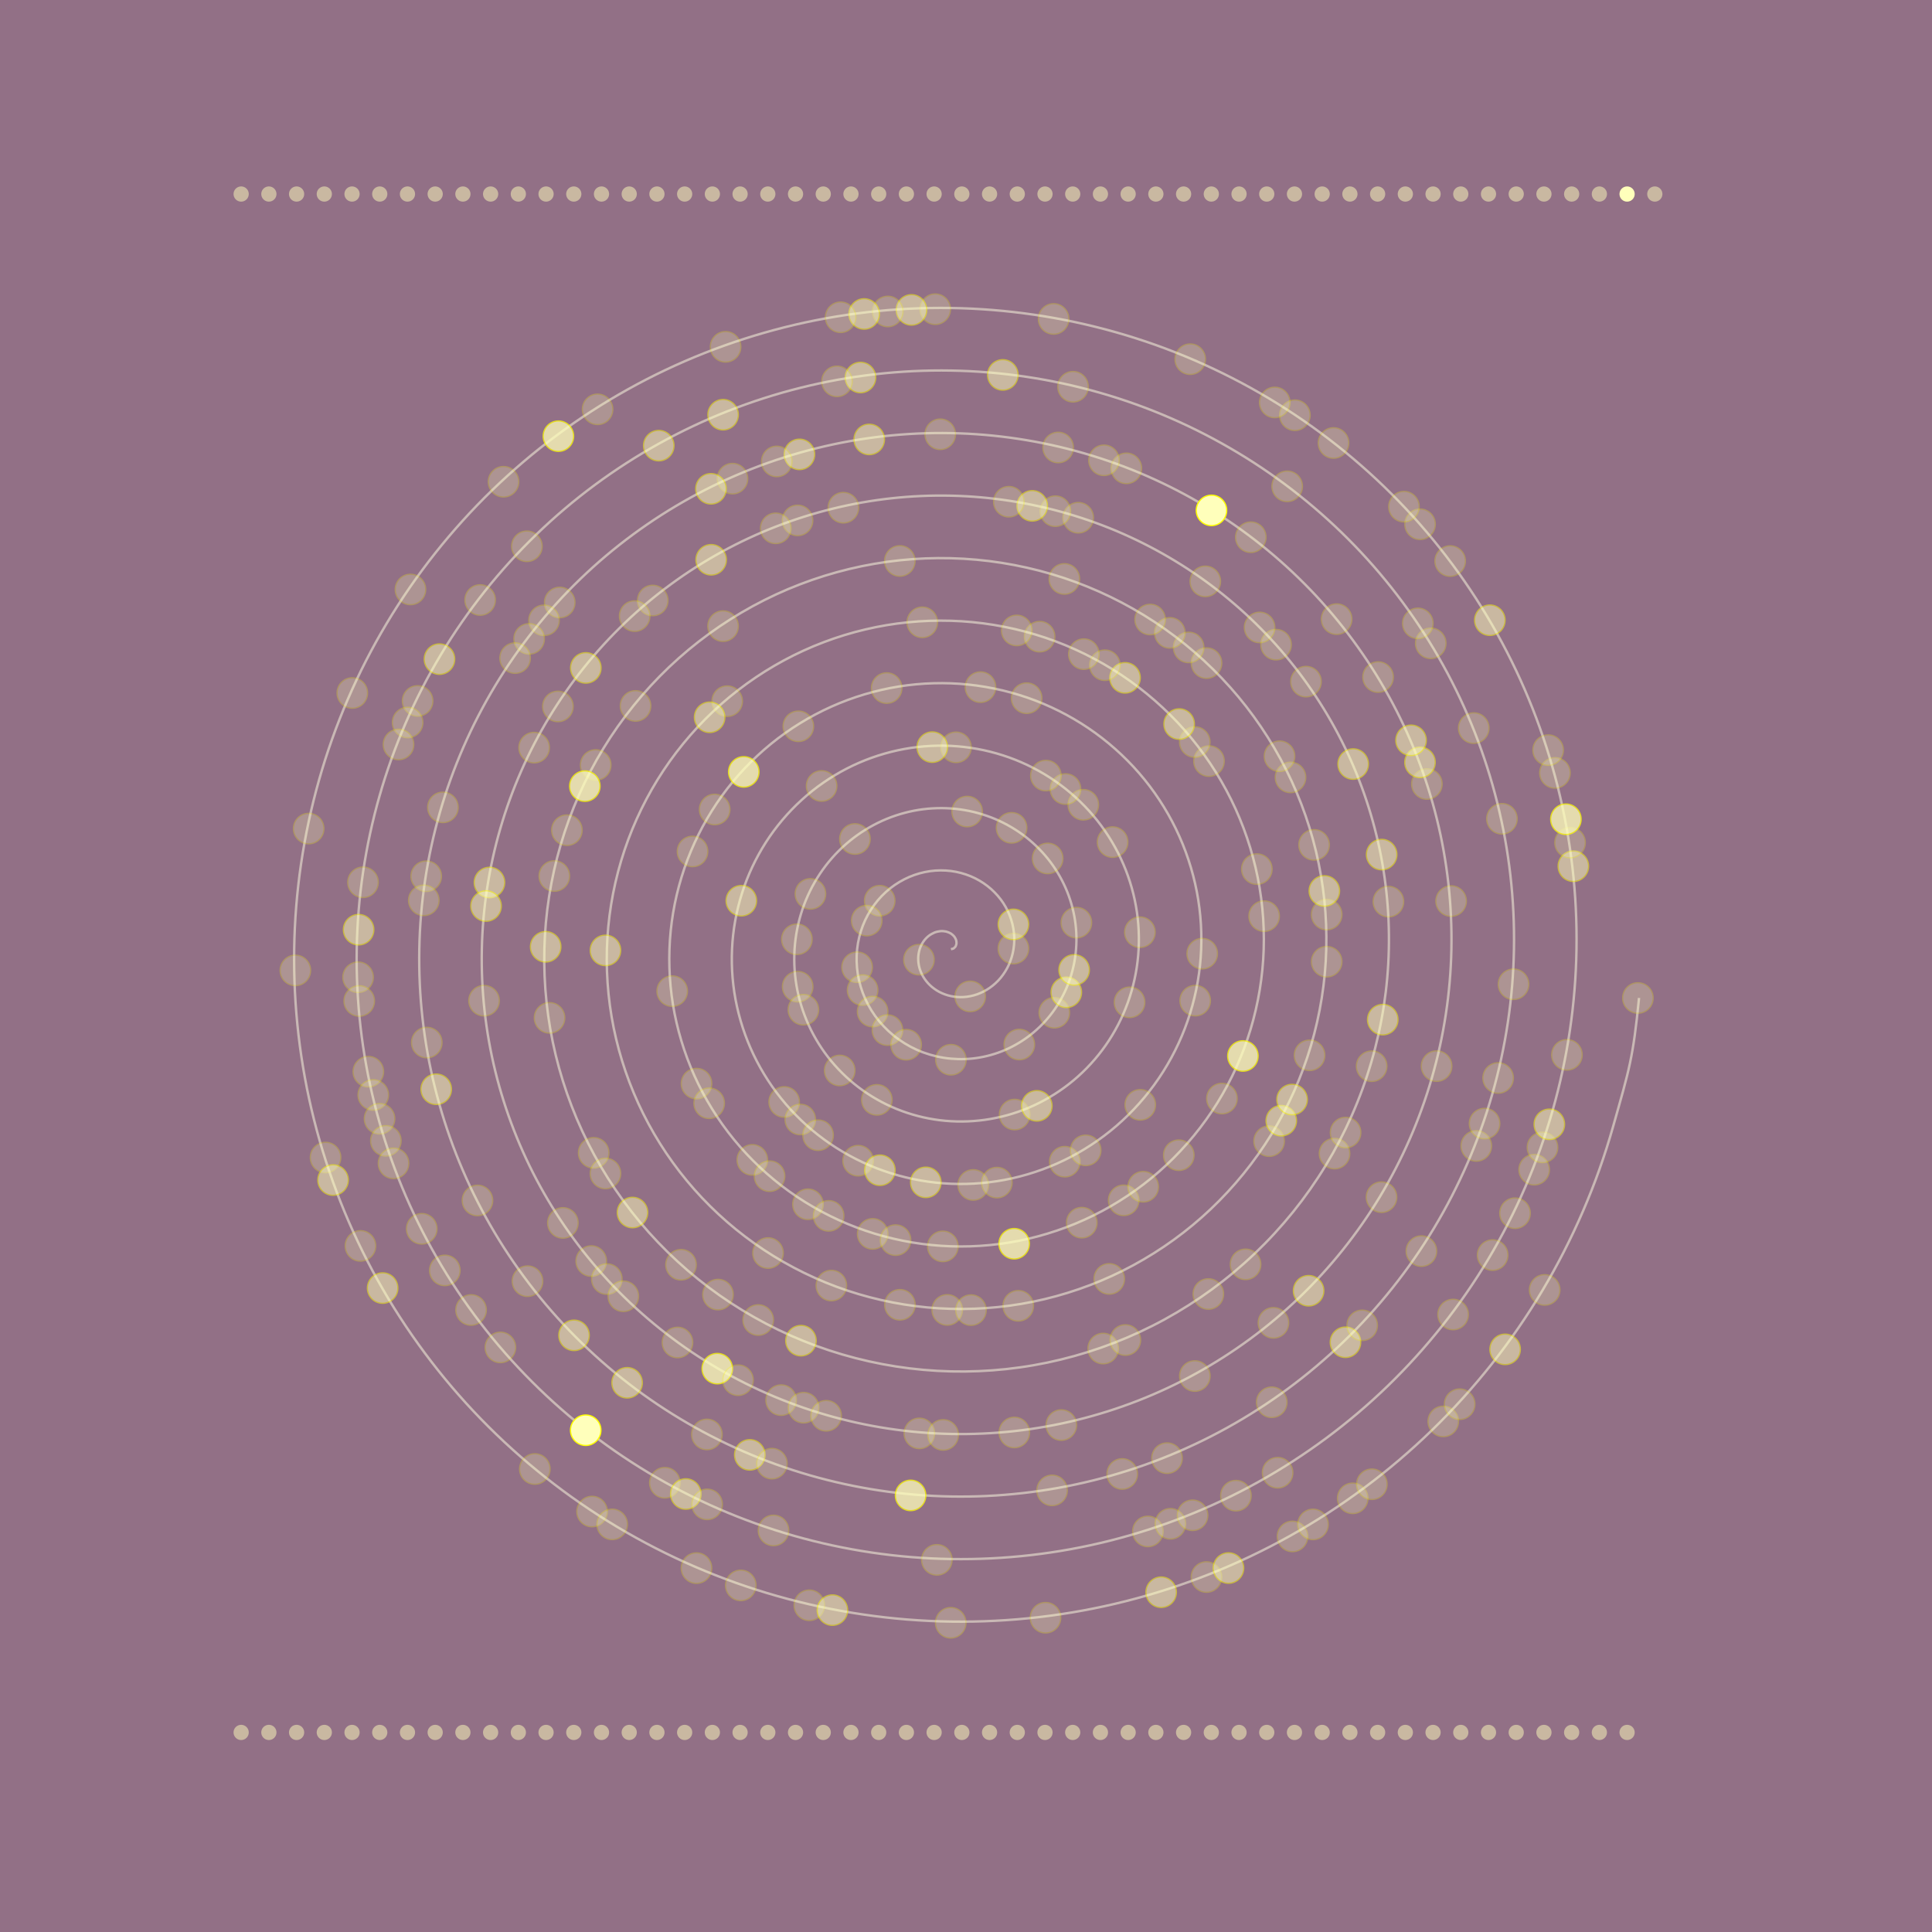
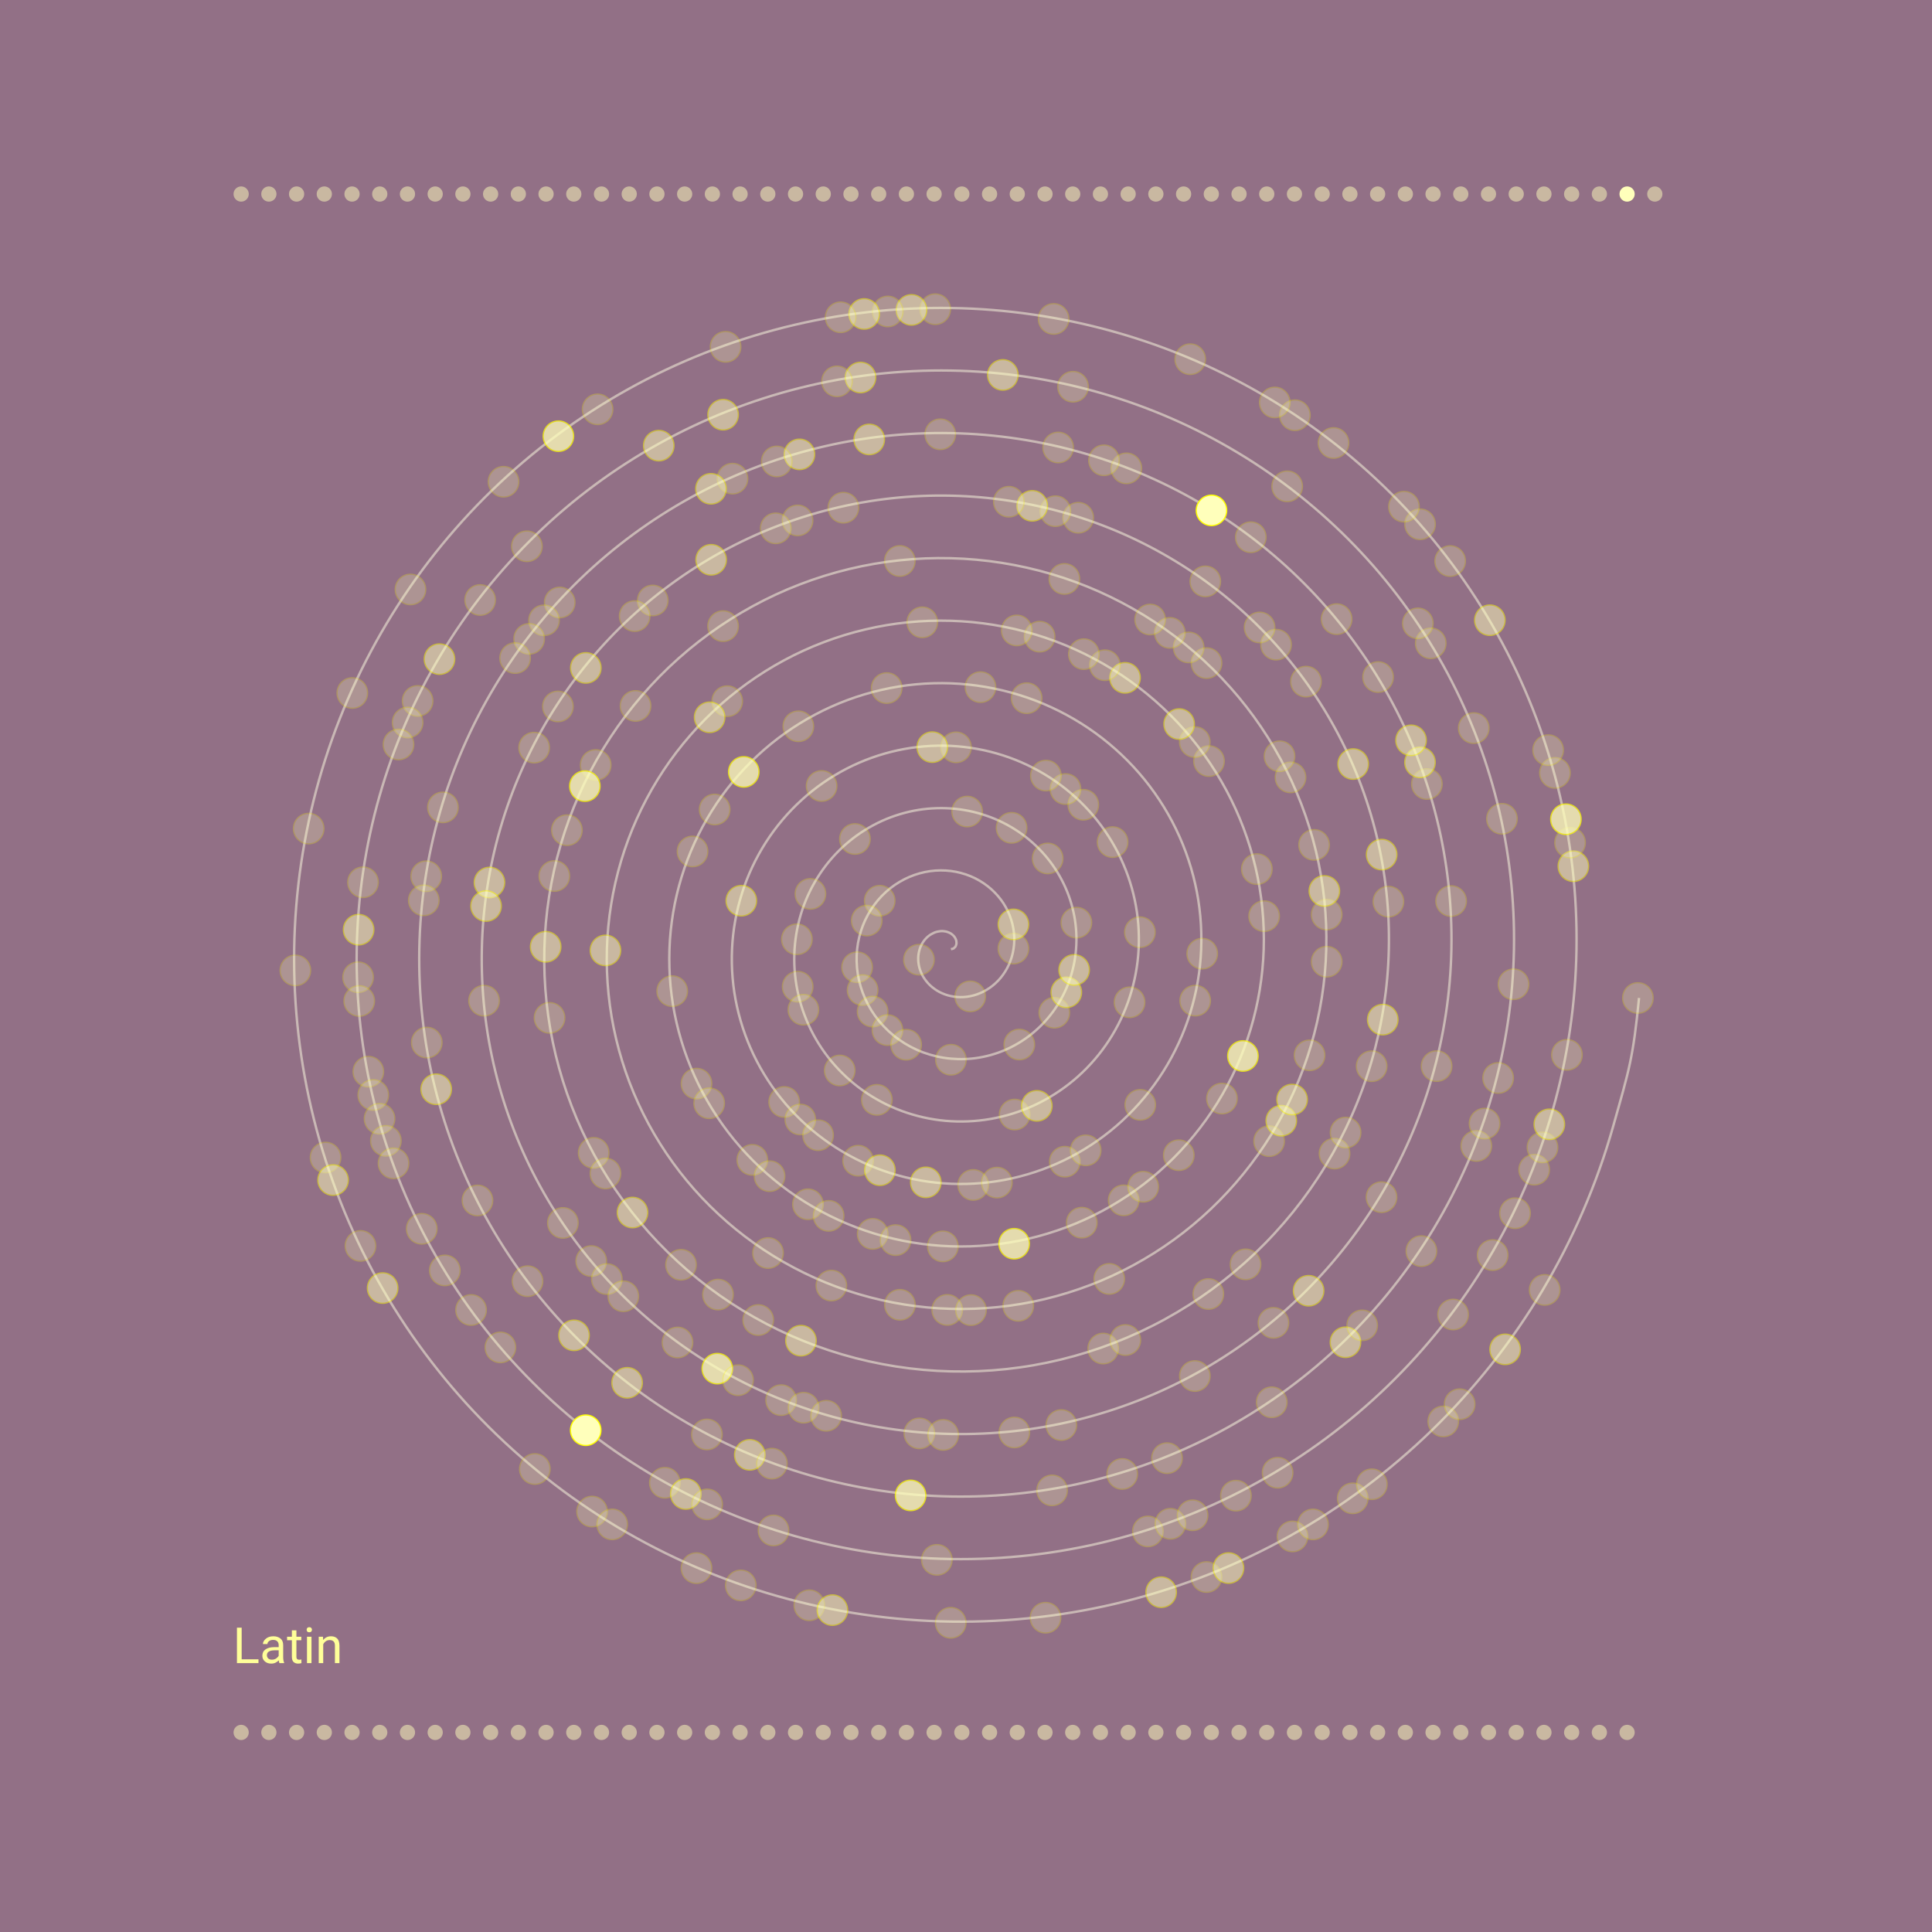
<svg xmlns="http://www.w3.org/2000/svg" version="1.1" id="Layer_1" x="0px" y="0px" width="697px" height="697px" viewBox="0 0 697 697" enable-background="new 0 0 697 697" xml:space="preserve">
  <g id="bg">
    <rect fill="#927086" width="697" height="697" />
  </g>
  <g id="spiral">
    <path d="m343.07 342.44s0.837-0.203 0.908-0.238c0.066-0.044 0.633-0.564 0.722-0.696 0.088-0.141 0.339-0.812 0.365-1.058s-0.02-0.952-0.115-1.261c-0.092-0.317-0.41-0.961-0.666-1.287-0.25-0.326-0.794-0.837-1.216-1.104-0.414-0.256-1.143-0.582-1.701-0.715-0.562-0.132-1.4-0.211-2.06-0.158-0.655 0.063-1.538 0.246-2.223 0.529-0.684 0.291-1.521 0.766-2.158 1.287-0.637 0.52-1.347 1.269-1.849 2.027-0.502 0.748-1.001 1.727-1.295 2.672-0.292 0.941-0.503 2.097-0.521 3.164-0.019 1.066 0.104 2.311 0.403 3.422 0.303 1.106 0.795 2.334 1.431 3.393 0.635 1.049 1.487 2.15 2.45 3.051 0.962 0.898 2.145 1.771 3.386 2.415 1.244 0.646 2.688 1.183 4.137 1.479 1.448 0.303 3.066 0.439 4.628 0.338 1.556-0.105 3.227-0.424 4.777-0.971 1.553-0.549 3.147-1.343 4.559-2.328 1.418-0.986 2.801-2.224 3.953-3.613 1.146-1.395 2.197-3.023 2.975-4.752 0.775-1.719 1.375-3.649 1.675-5.598 0.311-1.948 0.375-4.037 0.143-6.082-0.229-2.037-0.74-4.152-1.533-6.136-0.795-1.982-1.877-3.967-3.217-5.729-1.344-1.771-2.969-3.446-4.793-4.85-1.82-1.408-3.9-2.635-6.105-3.543-2.202-0.898-4.607-1.561-7.06-1.867-2.441-0.303-5.021-0.31-7.541 0.052-2.526 0.36-5.085 1.058-7.501 2.099-2.411 1.04-4.773 2.435-6.898 4.116-2.114 1.692-4.09 3.702-5.741 5.96-1.65 2.248-3.066 4.787-4.104 7.467-1.03 2.678-1.755 5.57-2.063 8.517-0.302 2.943-0.236 6.003 0.247 9.008 0.488 2.998 1.375 6.013 2.661 8.859 1.286 2.848 2.971 5.59 5.018 8.064 2.034 2.469 4.441 4.74 7.123 6.636 2.68 1.905 5.668 3.511 8.821 4.675 3.165 1.161 6.541 1.945 9.979 2.245 3.438 0.312 6.99 0.188 10.463-0.431 3.48-0.616 6.955-1.692 10.228-3.229 3.271-1.541 6.407-3.524 9.229-5.914 2.824-2.391 5.396-5.186 7.541-8.285 2.146-3.112 3.936-6.551 5.229-10.189 1.286-3.643 2.141-7.513 2.44-11.441 0.31-3.933 0.115-7.968-0.625-11.928-0.744-3.95-2.006-7.881-3.791-11.572-1.779-3.703-4.063-7.238-6.805-10.402-2.742-3.174-5.926-6.047-9.465-8.438-3.538-2.398-7.433-4.372-11.547-5.791-4.116-1.43-8.472-2.337-12.899-2.644-4.428-0.303-8.947-0.046-13.381 0.818-4.437 0.872-8.814 2.328-12.945 4.354-4.13 2.037-8.047 4.619-11.568 7.705s-6.69 6.664-9.331 10.632c-2.646 3.967-4.81 8.313-6.361 12.905-1.542 4.602-2.521 9.44-2.829 14.359-0.304 4.92 0.018 9.934 1.014 14.843 1.005 4.92 2.641 9.748 4.919 14.308 2.274 4.56 5.161 8.868 8.601 12.737 3.438 3.869 7.403 7.335 11.8 10.226 4.39 2.895 9.198 5.246 14.271 6.92 5.068 1.676 10.401 2.727 15.815 3.023 5.416 0.309 10.917-0.08 16.308-1.207 5.39-1.121 10.683-2.953 15.664-5.477 4.984-2.53 9.688-5.712 13.906-9.495 4.219-3.787 7.99-8.146 11.125-12.967 3.137-4.82 5.682-10.084 7.484-15.639 1.801-5.543 2.906-11.362 3.213-17.276 0.307-5.906-0.144-11.9-1.396-17.764-1.258-5.87-3.271-11.607-6.043-17.021-2.768-5.412-6.258-10.506-10.395-15.083-4.135-4.565-8.887-8.63-14.137-12.016-5.247-3.387-10.966-6.116-16.988-8.049-6.025-1.93-12.336-3.103-18.741-3.41-6.399-0.301-12.879 0.212-19.226 1.597-6.342 1.385-12.547 3.587-18.387 6.602-5.84 3.023-11.323 6.805-16.24 11.293-4.921 4.485-9.291 9.625-12.92 15.303-3.631 5.677-6.554 11.848-8.611 18.354-2.059 6.497-3.292 13.301-3.602 20.195-0.304 6.901 0.273 13.864 1.785 20.688 1.512 6.815 3.904 13.479 7.171 19.745 3.261 6.269 7.352 12.147 12.184 17.41 4.84 5.271 10.37 9.935 16.475 13.813 6.102 3.88 12.732 6.989 19.71 9.178 6.982 2.188 14.271 3.48 21.659 3.79 7.391 0.311 14.852-0.338 22.146-1.976 7.3-1.641 14.412-4.225 21.109-7.73 6.693-3.51 12.967-7.896 18.582-13.08 5.615-5.185 10.586-11.115 14.707-17.642 4.125-6.53 7.426-13.619 9.736-21.073 2.315-7.457 3.682-15.242 3.983-23.122 0.31-7.883-0.396-15.832-2.168-23.607-1.764-7.768-4.537-15.338-8.297-22.462-3.754-7.122-8.443-13.786-13.979-19.755-5.527-5.959-11.851-11.23-18.812-15.604-6.959-4.372-14.5-7.86-22.434-10.305-7.933-2.441-16.201-3.87-24.58-4.179-8.374-0.31-16.814 0.468-25.063 2.362-8.251 1.896-16.28 4.857-23.831 8.859-7.55 4.002-14.604 9.001-20.911 14.88-6.316 5.88-11.895 12.587-16.509 19.977-4.619 7.387-8.295 15.382-10.864 23.792-2.574 8.408-4.063 17.171-4.371 26.04-0.305 8.866 0.533 17.808 2.557 26.523 2.019 8.728 5.17 17.216 9.422 25.192 4.25 7.978 9.543 15.427 15.771 22.081 6.232 6.663 13.338 12.545 21.146 17.399 7.812 4.866 16.273 8.736 25.154 11.434 8.885 2.697 18.136 4.249 27.499 4.56 9.359 0.311 18.785-0.591 27.988-2.741 9.201-2.15 18.146-5.49 26.551-9.986 8.4-4.497 16.242-10.094 23.254-16.67 7.008-6.576 13.188-14.078 18.297-22.313 5.113-8.241 9.168-17.162 11.992-26.516 2.824-9.361 4.446-19.109 4.752-28.967 0.309-9.855-0.662-19.765-2.938-29.442-2.272-9.678-5.81-19.085-10.552-27.909-4.744-8.832-10.641-17.064-17.563-24.426-6.926-7.359-14.814-13.839-23.484-19.19-8.664-5.357-18.041-9.607-27.879-12.562-9.836-2.953-20.07-4.638-30.42-4.945-10.351-0.309-20.75 0.723-30.904 3.13-10.156 2.406-20.01 6.126-29.271 11.115-9.263 4.99-17.881 11.187-25.591 18.459-7.708 7.282-14.485 15.56-20.094 24.655-5.602 9.098-10.036 18.927-13.117 29.239-3.079 10.313-4.829 21.033-5.139 31.875-0.303 10.843 0.794 21.738 3.324 32.369 2.529 10.633 6.443 20.944 11.679 30.632s11.732 18.698 19.358 26.766c7.625 8.058 16.299 15.137 25.82 20.979 9.52 5.854 19.807 10.481 30.598 13.689 10.789 3.209 22.003 5.016 33.338 5.321 11.336 0.311 22.721-0.854 33.834-3.509 11.104-2.661 21.877-6.762 31.988-12.242 10.108-5.482 19.521-12.276 27.926-20.258 8.41-7.969 15.789-17.041 21.889-26.98 6.098-9.953 10.904-20.696 14.246-31.963 3.33-11.27 5.213-22.976 5.521-34.806 0.309-11.829-0.916-23.702-3.703-35.286-2.783-11.582-7.076-22.813-12.81-33.347-5.729-10.543-12.821-20.346-21.146-29.1-8.32-8.753-17.783-16.439-28.158-22.777-10.377-6.346-21.574-11.354-33.316-14.817-11.745-3.456-23.938-5.402-36.265-5.711-12.319-0.31-24.682 0.985-36.745 3.896-12.063 2.917-23.742 7.396-34.713 13.373-10.965 5.977-21.161 13.381-30.268 22.046-9.101 8.674-17.083 18.521-23.677 29.327-6.585 10.797-11.776 22.461-15.374 34.678-3.588 12.219-5.598 24.902-5.905 37.721-0.304 12.816 1.05 25.67 4.092 38.213 3.039 12.535 7.712 24.674 13.937 36.069 6.224 11.392 13.922 21.979 22.945 31.437 9.018 9.448 19.261 17.735 30.49 24.565 11.23 6.841 23.344 12.22 36.043 15.938 12.694 3.721 25.872 5.791 39.178 6.101 13.313 0.312 26.657-1.107 39.668-4.283 13.016-3.164 25.615-8.021 37.438-14.49 11.82-6.473 22.802-14.477 32.601-23.846 9.801-9.36 18.389-20.001 25.475-31.654 7.078-11.661 12.648-24.232 16.496-37.4 3.85-13.181 5.986-26.845 6.289-40.646 0.311-13.796-1.172-27.638-4.469-41.123-3.297-13.496-8.349-26.552-15.066-38.795-6.717-12.252-15.02-23.624-24.731-33.771-9.721-10.155-20.746-19.041-32.83-26.367-12.082-7.334-25.109-13.09-38.766-17.065-13.646-3.977-27.804-6.179-42.103-6.487-14.288-0.31-28.621 1.242-42.584 4.672-13.969 3.421-27.482 8.656-40.157 15.62-12.671 6.965-24.439 15.566-34.938 25.634-10.499 10.067-19.685 21.493-27.265 33.999-7.571 12.511-13.521 25.996-17.625 40.127-4.104 14.121-6.369 28.772-6.678 43.556-0.304 14.791 1.309 29.609 4.861 44.049 3.553 14.446 8.979 28.42 16.188 41.521 7.212 13.1 16.114 25.255 26.53 36.104 10.414 10.853 22.226 20.337 35.166 28.155 12.941 7.827 26.881 13.964 41.484 18.192 14.597 4.23 29.741 6.56 45.018 6.867 15.286 0.309 30.592-1.365 45.512-5.052 14.916-3.678 29.349-9.29 42.877-16.748 13.531-7.457 26.078-16.67 37.273-27.425 11.201-10.764 20.984-22.973 29.06-36.336 8.065-13.372 14.396-27.769 18.756-42.852 4.356-15.072 6.754-30.702 7.059-46.48 0.307-15.771-1.434-31.576-5.242-46.967-3.807-15.392-9.611-30.279-17.313-44.234-7.705-13.962-17.214-26.903-28.322-38.451-11.111-11.54-23.713-21.632-37.504-29.945-13.791-8.321-28.65-14.836-44.203-19.322-15.555-4.486-31.674-6.945-47.946-7.255-16.264-0.309-32.554 1.498-48.425 5.438-15.872 3.932-31.218 9.927-45.601 17.877-14.382 7.951-27.72 17.763-39.609 29.222-11.893 11.46-22.285 24.453-30.854 38.673-8.56 14.22-15.269 29.529-19.879 45.565-4.613 16.025-7.14 32.642-7.447 49.399-0.306 16.768 1.568 33.542 5.633 49.895 4.059 16.343 10.242 32.146 18.44 46.957 8.197 14.811 18.309 28.534 30.11 40.777 11.813 12.244 25.198 22.938 39.845 31.743 14.646 8.813 30.421 15.707 46.923 20.45 16.512 4.742 33.612 7.326 50.862 7.634 17.256 0.312 34.53-1.632 51.354-5.815 16.821-4.188 33.077-10.562 48.317-19.006 15.236-8.442 29.354-18.854 41.951-31.013 12.588-12.153 23.58-25.933 32.646-41.009 9.053-15.072 16.141-31.312 21.006-48.288 4.869-16.985 7.521-34.582 7.828-52.326 0.307-17.745-1.693-35.508-6.017-52.813-4.315-17.295-10.877-34.008-19.565-49.672-8.688-15.665-19.402-30.185-31.91-43.124-12.506-12.94-26.677-24.233-42.179-33.532-15.5-9.31-32.188-16.582-49.646-21.58-17.459-4.998-35.543-7.713-53.787-8.021-18.236-0.31-36.489 1.763-54.265 6.206-17.779 4.441-34.951 11.194-51.045 20.134-16.092 8.938-30.997 19.947-44.281 32.809-13.293 12.854-24.891 27.415-34.439 43.345-9.548 15.929-17.014 33.074-22.135 51.005-5.121 17.938-7.906 36.512-8.215 55.243-0.305 18.731 1.824 37.481 6.397 55.729 4.574 18.255 11.514 35.887 20.698 52.403 9.182 16.521 20.495 31.813 33.699 45.449 13.206 13.638 28.164 25.537 44.517 35.33 16.352 9.806 33.955 17.454 52.369 22.709 18.41 5.245 37.474 8.095 56.698 8.399 19.228 0.31 38.46-1.887 57.193-6.583 18.729-4.708 36.813-11.83 53.762-21.263 16.943-9.435 32.635-21.053 46.623-34.602 13.986-13.55 26.186-28.905 36.229-45.681 10.041-16.784 17.887-34.847 23.264-53.736 5.377-18.882 8.291-38.44 8.596-58.161 0.311-19.72-1.949-39.438-6.779-58.646-4.828-19.209-12.146-37.756-21.824-55.121-9.676-17.373-21.594-33.461-35.493-47.795-13.9-14.333-29.642-26.832-46.854-37.129-17.207-10.287-35.723-18.317-55.09-23.826-19.367-5.501-39.412-8.479-59.625-8.789-20.213-0.309-40.425 2.02-60.11 6.973-19.679 4.964-38.68 12.466-56.479 22.392-17.803 9.926-34.278 22.143-48.96 36.388-14.683 14.254-27.484 30.386-38.023 48.024-10.534 17.639-18.759 36.608-24.392 56.452-5.633 19.842-8.674 40.372-8.982 61.078-0.304 20.708 2.084 41.413 7.166 61.573 5.087 20.16 12.782 39.615 22.955 57.845 10.164 18.229 22.691 35.095 37.287 50.133 14.599 15.028 31.127 28.128 49.188 38.918 18.062 10.779 37.488 19.189 57.808 24.944 20.32 5.767 41.348 8.868 62.543 9.178 21.202 0.309 42.401-2.145 63.034-7.354 20.635-5.22 40.553-13.1 59.205-23.521 18.653-10.419 35.914-23.233 51.295-38.188 15.381-14.94 28.791-31.866 39.817-50.353 11.025-18.494 19.634-38.381 25.521-59.178 5.887-20.794 7.209-24.704 9.358-46.396" fill="none" opacity=".5" stroke="#FFFFE3" stroke-miterlimit="10" stroke-width=".876" />
  </g>
  <g fill="#ffb" stroke="#ff0" stroke-width=".44">
    <circle id="l4" opacity="0.25" cx="331.53" cy="346.23" r="5.5" />
    <circle id="l7" opacity="0.25" cx="350.02" cy="359.46" r="5.5" />
    <circle id="l10" opacity="0.25" cx="365.6" cy="342.21" r="5.5" />
    <circle id="l11" opacity="0.5" cx="365.6" cy="333.48" r="5.5" />
    <circle id="l18" opacity="0.25" cx="317.37" cy="324.96" r="5.5" />
    <circle id="l19" opacity="0.25" cx="312.69" cy="332.12" r="5.5" />
    <circle id="l21" opacity="0.25" cx="309.22" cy="348.95" r="5.5" />
    <circle id="l22" opacity="0.25" cx="311.2" cy="357.19" r="5.5" />
    <circle id="l23" opacity="0.25" cx="314.81" cy="364.94" r="5.5" />
    <circle id="l24" opacity="0.25" cx="320.16" cy="371.62" r="5.5" />
    <circle id="l25" opacity="0.25" cx="326.91" cy="376.9" r="5.5" />
    <circle id="l27" opacity="0.25" cx="343.06" cy="382.32" r="5.5" />
    <circle id="l30" opacity="0.25" cx="367.73" cy="376.83" r="5.5" />
    <circle id="l32" opacity="0.25" cx="380.36" cy="365.36" r="5.5" />
    <circle id="l33" opacity="0.5" cx="384.7" cy="357.99" r="5.5" />
    <circle id="l34" opacity="0.5" cx="387.51" cy="349.91" r="5.5" />
    <circle id="l36" opacity="0.25" cx="388.33" cy="332.86" r="5.5" />
    <circle id="l39" opacity="0.25" cx="377.97" cy="309.7" r="5.5" />
    <circle id="l41" opacity="0.25" cx="364.95" cy="298.65" r="5.5" />
    <circle id="l43" opacity="0.25" cx="348.92" cy="292.78" r="5.5" />
    <circle id="l48" opacity="0.25" cx="308.43" cy="302.68" r="5.5" />
    <circle id="l51" opacity="0.25" cx="292.38" cy="322.48" r="5.5" />
    <circle id="l53" opacity="0.25" cx="287.49" cy="338.86" r="5.5" />
    <circle id="l55" opacity="0.25" cx="287.78" cy="355.96" r="5.5" />
    <circle id="l56" opacity="0.25" cx="289.84" cy="364.27" r="5.5" />
    <circle id="l59" opacity="0.25" cx="302.94" cy="386.19" r="5.5" />
    <circle id="l61" opacity="0.25" cx="316.34" cy="396.79" r="5.5" />
    <circle id="l67" opacity="0.25" cx="366.05" cy="402.09" r="5.5" />
    <circle id="l68" opacity="0.5" cx="374.05" cy="398.95" r="5.5" />
    <circle id="l74" opacity="0.25" cx="407.51" cy="361.6" r="5.5" />
    <circle id="l77" opacity="0.25" cx="411.24" cy="336.31" r="5.5" />
    <circle id="l81" opacity="0.25" cx="401.39" cy="303.8" r="5.5" />
    <circle id="l83" opacity="0.25" cx="390.82" cy="290.33" r="5.5" />
    <circle id="l84" opacity="0.25" cx="384.4" cy="284.66" r="5.5" />
    <circle id="l85" opacity="0.25" cx="377.32" cy="279.8" r="5.5" />
    <circle id="l89" opacity="0.25" cx="344.89" cy="269.61" r="5.5" />
    <circle id="l90" opacity="0.5" cx="336.33" cy="269.54" r="5.5" />
    <circle id="l95" opacity="0.25" cx="296.41" cy="283.55" r="5.5" />
    <circle id="l101" opacity="0.5" cx="267.44" cy="324.95" r="5.5" />
    <circle id="l110" opacity="0.25" cx="282.91" cy="397.55" r="5.5" />
    <circle id="l111" opacity="0.25" cx="288.72" cy="403.87" r="5.5" />
    <circle id="l112" opacity="0.25" cx="295.14" cy="409.54" r="5.5" />
    <circle id="l114" opacity="0.25" cx="309.58" cy="418.74" r="5.5" />
    <circle id="l115" opacity="0.5" cx="317.44" cy="422.18" r="5.5" />
    <circle id="l117" opacity="0.5" cx="334" cy="426.55" r="5.5" />
    <circle id="l119" opacity="0.25" cx="351.1" cy="427.48" r="5.5" />
    <circle id="l120" opacity="0.25" cx="359.64" cy="426.64" r="5.5" />
    <circle id="l123" opacity="0.25" cx="384.15" cy="419.1" r="5.5" />
    <circle id="l124" opacity="0.25" cx="391.68" cy="415.01" r="5.5" />
    <circle id="l127" opacity="0.25" cx="411.37" cy="398.58" r="5.5" />
    <circle id="l132" opacity="0.25" cx="431.19" cy="361" r="5.5" />
    <circle id="l134" opacity="0.25" cx="433.72" cy="344.05" r="5.5" />
    <circle id="l148" opacity="0.25" cx="370.38" cy="251.88" r="5.5" />
    <circle id="l150" opacity="0.25" cx="353.73" cy="247.9" r="5.5" />
    <circle id="l154" opacity="0.25" cx="319.88" cy="248.23" r="5.5" />
    <circle id="l158" opacity="0.25" cx="288.02" cy="262.02" r="5.5" />
    <circle id="l161" opacity="0.75" cx="268.32" cy="278.47" r="5.5" />
    <circle id="l163" opacity="0.25" cx="257.83" cy="292.04" r="5.5" />
    <circle id="l165" opacity="0.25" cx="249.84" cy="307.18" r="5.5" />
    <circle id="l171" opacity="0.25" cx="242.51" cy="357.57" r="5.5" />
    <circle id="l175" opacity="0.25" cx="251.28" cy="390.93" r="5.5" />
    <circle id="l176" opacity="0.25" cx="255.85" cy="398.02" r="5.5" />
    <circle id="l179" opacity="0.25" cx="271.41" cy="418.45" r="5.5" />
    <circle id="l180" opacity="0.25" cx="277.64" cy="424.32" r="5.5" />
    <circle id="l182" opacity="0.25" cx="291.49" cy="434.46" r="5.5" />
    <circle id="l183" opacity="0.25" cx="298.95" cy="438.64" r="5.5" />
    <circle id="l185" opacity="0.25" cx="314.83" cy="445.14" r="5.5" />
    <circle id="l186" opacity="0.25" cx="323.09" cy="447.39" r="5.5" />
    <circle id="l188" opacity="0.25" cx="340.14" cy="449.65" r="5.5" />
    <circle id="l191" opacity="0.75" cx="365.87" cy="448.69" r="5.5" />
    <circle id="l194" opacity="0.25" cx="390.27" cy="441.1" r="5.5" />
    <circle id="l196" opacity="0.25" cx="405.39" cy="433.03" r="5.5" />
    <circle id="l197" opacity="0.25" cx="412.43" cy="428.14" r="5.5" />
    <circle id="l199" opacity="0.25" cx="425.27" cy="416.76" r="5.5" />
    <circle id="l202" opacity="0.25" cx="440.83" cy="396.32" r="5.5" />
    <circle id="l204" opacity="0.75" cx="448.4" cy="380.96" r="5.5" />
    <circle id="l210" opacity="0.25" cx="456.06" cy="330.51" r="5.5" />
    <circle id="l212" opacity="0.25" cx="453.43" cy="313.54" r="5.5" />
    <circle id="l217" opacity="0.25" cx="436.17" cy="274.58" r="5.5" />
    <circle id="l218" opacity="0.25" cx="431.04" cy="267.7" r="5.5" />
    <circle id="l219" opacity="0.5" cx="425.4" cy="261.21" r="5.5" />
    <circle id="l222" opacity="0.5" cx="405.88" cy="244.54" r="5.5" />
    <circle id="l223" opacity="0.25" cx="398.6" cy="239.99" r="5.5" />
    <circle id="l224" opacity="0.25" cx="391.02" cy="235.99" r="5.5" />
    <circle id="l226" opacity="0.25" cx="375.06" cy="229.69" r="5.5" />
    <circle id="l227" opacity="0.25" cx="366.8" cy="227.44" r="5.5" />
    <circle id="l231" opacity="0.25" cx="332.73" cy="224.51" r="5.5" />
    <circle id="l240" opacity="0.25" cx="262.35" cy="252.97" r="5.5" />
    <circle id="l241" opacity="0.5" cx="256.01" cy="258.77" r="5.5" />
    <circle id="l252" opacity="0.5" cx="218.43" cy="342.87" r="5.5" />
    <circle id="l267" opacity="0.25" cx="277.08" cy="452.05" r="5.5" />
    <circle id="l270" opacity="0.25" cx="299.93" cy="463.78" r="5.5" />
    <circle id="l273" opacity="0.25" cx="324.66" cy="470.72" r="5.5" />
    <circle id="l275" opacity="0.25" cx="341.73" cy="472.57" r="5.5" />
    <circle id="l276" opacity="0.25" cx="350.3" cy="472.64" r="5.5" />
    <circle id="l278" opacity="0.25" cx="367.36" cy="471.09" r="5.5" />
    <circle id="l282" opacity="0.25" cx="400.18" cy="461.38" r="5.5" />
    <circle id="l291" opacity="0.25" cx="457.86" cy="411.68" r="5.5" />
    <circle id="l292" opacity="0.5" cx="462.24" cy="404.31" r="5.5" />
    <circle id="l293" opacity="0.5" cx="466.14" cy="396.68" r="5.5" />
    <circle id="l295" opacity="0.25" cx="472.45" cy="380.72" r="5.5" />
    <circle id="l299" opacity="0.25" cx="478.63" cy="346.95" r="5.5" />
    <circle id="l301" opacity="0.25" cx="478.63" cy="329.94" r="5.5" />
    <circle id="l302" opacity="0.5" cx="477.78" cy="321.42" r="5.5" />
    <circle id="l304" opacity="0.25" cx="474.08" cy="304.8" r="5.5" />
    <circle id="l307" opacity="0.25" cx="465.58" cy="280.46" r="5.5" />
    <circle id="l308" opacity="0.25" cx="461.62" cy="272.83" r="5.5" />
    <circle id="l313" opacity="0.25" cx="435.27" cy="239.22" r="5.5" />
    <circle id="l314" opacity="0.25" cx="428.83" cy="233.57" r="5.5" />
    <circle id="l315" opacity="0.25" cx="422.04" cy="228.32" r="5.5" />
    <circle id="l316" opacity="0.25" cx="414.93" cy="223.5" r="5.5" />
    <circle id="l320" opacity="0.25" cx="383.99" cy="208.86" r="5.5" />
    <circle id="l327" opacity="0.25" cx="324.63" cy="202.38" r="5.5" />
    <circle id="l335" opacity="0.25" cx="260.86" cy="225.88" r="5.5" />
    <circle id="l340" opacity="0.25" cx="229.28" cy="254.67" r="5.5" />
    <circle id="l343" opacity="0.25" cx="214.91" cy="275.99" r="5.5" />
    <circle id="l344" opacity="0.75" cx="210.99" cy="283.61" r="5.5" />
    <circle id="l346" opacity="0.25" cx="204.52" cy="299.5" r="5.5" />
    <circle id="l348" opacity="0.25" cx="199.98" cy="316.04" r="5.5" />
    <circle id="l351" opacity="0.5" cx="196.86" cy="341.57" r="5.5" />
    <circle id="l354" opacity="0.25" cx="198.26" cy="367.21" r="5.5" />
    <circle id="l360" opacity="0.25" cx="214.18" cy="415.91" r="5.5" />
    <circle id="l361" opacity="0.25" cx="218.43" cy="423.35" r="5.5" />
    <circle id="l363" opacity="0.5" cx="228.18" cy="437.44" r="5.5" />
    <circle id="l366" opacity="0.25" cx="245.69" cy="456.28" r="5.5" />
    <circle id="l368" opacity="0.25" cx="259.03" cy="467.04" r="5.5" />
    <circle id="l370" opacity="0.25" cx="273.54" cy="476.22" r="5.5" />
    <circle id="l372" opacity="0.5" cx="288.96" cy="483.67" r="5.5" />
    <circle id="l385" opacity="0.25" cx="397.99" cy="486.51" r="5.5" />
    <circle id="l386" opacity="0.25" cx="405.99" cy="483.44" r="5.5" />
    <circle id="l390" opacity="0.25" cx="435.94" cy="466.83" r="5.5" />
    <circle id="l392" opacity="0.25" cx="449.36" cy="456.13" r="5.5" />
    <circle id="l398" opacity="0.25" cx="481.46" cy="416.18" r="5.5" />
    <circle id="l399" opacity="0.25" cx="485.44" cy="408.59" r="5.5" />
    <circle id="l402" opacity="0.25" cx="494.85" cy="384.65" r="5.5" />
    <circle id="l404" opacity="0.5" cx="498.85" cy="367.85" r="5.5" />
    <circle id="l409" opacity="0.25" cx="500.9" cy="325.28" r="5.5" />
    <circle id="l411" opacity="0.5" cx="498.46" cy="308.3" r="5.5" />
    <circle id="l415" opacity="0.5" cx="488.18" cy="275.64" r="5.5" />
    <circle id="l419" opacity="0.25" cx="471.16" cy="245.91" r="5.5" />
    <circle id="l421" opacity="0.25" cx="460.36" cy="232.57" r="5.5" />
    <circle id="l422" opacity="0.25" cx="454.43" cy="226.36" r="5.5" />
    <circle id="l425" opacity="0.25" cx="434.84" cy="209.74" r="5.5" />
    <circle id="l431" opacity="0.25" cx="388.99" cy="186.78" r="5.5" />
    <circle id="l432" opacity="0.25" cx="380.74" cy="184.42" r="5.5" />
    <circle id="l433" opacity="0.5" cx="372.4" cy="182.49" r="5.5" />
    <circle id="l434" opacity="0.25" cx="363.96" cy="181.01" r="5.5" />
    <circle id="l441" opacity="0.25" cx="304.26" cy="183.16" r="5.5" />
    <circle id="l443" opacity="0.25" cx="287.74" cy="187.75" r="5.5" />
    <circle id="l444" opacity="0.25" cx="279.86" cy="190.6" r="5.5" />
    <circle id="l447" opacity="0.5" cx="256.56" cy="201.95" r="5.5" />
    <circle id="l450" opacity="0.25" cx="235.48" cy="216.64" r="5.5" />
    <circle id="l451" opacity="0.25" cx="228.97" cy="222.26" r="5.5" />
    <circle id="l454" opacity="0.5" cx="211.35" cy="240.96" r="5.5" />
    <circle id="l456" opacity="0.25" cx="201.28" cy="254.86" r="5.5" />
    <circle id="l458" opacity="0.25" cx="192.7" cy="269.71" r="5.5" />
    <circle id="l464" opacity="0.5" cx="176.58" cy="318.38" r="5.5" />
    <circle id="l465" opacity="0.5" cx="175.36" cy="326.86" r="5.5" />
    <circle id="l469" opacity="0.25" cx="174.63" cy="361.01" r="5.5" />
    <circle id="l479" opacity="0.25" cx="203.07" cy="441.19" r="5.5" />
    <circle id="l481" opacity="0.25" cx="213.3" cy="454.95" r="5.5" />
    <circle id="l482" opacity="0.25" cx="218.93" cy="461.44" r="5.5" />
    <circle id="l483" opacity="0.25" cx="224.88" cy="467.64" r="5.5" />
    <circle id="l486" opacity="0.25" cx="244.42" cy="484.32" r="5.5" />
    <circle id="l488" opacity="0.75" cx="258.77" cy="493.76" r="5.5" />
    <circle id="l489" opacity="0.25" cx="266.26" cy="497.92" r="5.5" />
    <circle id="l491" opacity="0.25" cx="281.81" cy="505.12" r="5.5" />
    <circle id="l492" opacity="0.25" cx="289.91" cy="507.85" r="5.5" />
    <circle id="l493" opacity="0.25" cx="298.04" cy="510.76" r="5.5" />
    <circle id="l497" opacity="0.25" cx="331.68" cy="517.12" r="5.5" />
    <circle id="l498" opacity="0.25" cx="340.26" cy="517.67" r="5.5" />
    <circle id="l501" opacity="0.25" cx="365.94" cy="516.79" r="5.5" />
    <circle id="l503" opacity="0.25" cx="382.89" cy="514.11" r="5.5" />
    <circle id="l509" opacity="0.25" cx="431.06" cy="496.42" r="5.5" />
    <circle id="l513" opacity="0.25" cx="459.42" cy="477.24" r="5.5" />
    <circle id="l515" opacity="0.5" cx="472.1" cy="465.66" r="5.5" />
    <circle id="l520" opacity="0.25" cx="498.41" cy="431.9" r="5.5" />
    <circle id="l526" opacity="0.25" cx="518.28" cy="384.62" r="5.5" />
    <circle id="l533" opacity="0.25" cx="523.52" cy="325.08" r="5.5" />
    <circle id="l538" opacity="0.25" cx="514.77" cy="282.84" r="5.5" />
    <circle id="l539" opacity="0.5" cx="512.29" cy="275.03" r="5.5" />
    <circle id="l540" opacity="0.5" cx="509.06" cy="267.08" r="5.5" />
    <circle id="l543" opacity="0.25" cx="497.17" cy="244.26" r="5.5" />
    <circle id="l546" opacity="0.25" cx="482.21" cy="223.36" r="5.5" />
    <circle id="l551" opacity="0.25" cx="451.25" cy="193.81" r="5.5" />
    <circle id="l553" opacity="1.0" cx="437.06" cy="184.13" r="5.5" />
    <circle id="l557" opacity="0.25" cx="406.36" cy="168.96" r="5.5" />
    <circle id="l558" opacity="0.25" cx="398.28" cy="166.06" r="5.5" />
    <circle id="l560" opacity="0.25" cx="381.75" cy="161.44" r="5.5" />
    <circle id="l565" opacity="0.25" cx="339.21" cy="156.67" r="5.5" />
    <circle id="l568" opacity="0.5" cx="313.59" cy="158.53" r="5.5" />
    <circle id="l571" opacity="0.5" cx="288.42" cy="163.92" r="5.5" />
    <circle id="l572" opacity="0.25" cx="280.24" cy="166.47" r="5.5" />
    <circle id="l574" opacity="0.25" cx="264.26" cy="172.68" r="5.5" />
    <circle id="l575" opacity="0.5" cx="256.49" cy="176.34" r="5.5" />
    <circle id="l583" opacity="0.25" cx="201.93" cy="217.36" r="5.5" />
    <circle id="l584" opacity="0.25" cx="196.27" cy="223.79" r="5.5" />
    <circle id="l585" opacity="0.25" cx="190.9" cy="230.48" r="5.5" />
    <circle id="l586" opacity="0.25" cx="185.84" cy="237.41" r="5.5" />
    <circle id="l593" opacity="0.25" cx="159.79" cy="291.27" r="5.5" />
    <circle id="l596" opacity="0.25" cx="153.77" cy="316.12" r="5.5" />
    <circle id="l597" opacity="0.25" cx="152.89" cy="324.81" r="5.5" />
    <circle id="l603" opacity="0.25" cx="153.97" cy="376.12" r="5.5" />
    <circle id="l605" opacity="0.5" cx="157.38" cy="392.97" r="5.5" />
    <circle id="l610" opacity="0.25" cx="172.26" cy="433.08" r="5.5" />
    <circle id="l614" opacity="0.25" cx="190.31" cy="462.21" r="5.5" />
    <circle id="l617" opacity="0.5" cx="207.09" cy="481.74" r="5.5" />
    <circle id="l620" opacity="0.5" cx="226.25" cy="498.86" r="5.5" />
    <circle id="l624" opacity="0.25" cx="255.03" cy="517.5" r="5.5" />
    <circle id="l626" opacity="0.5" cx="270.5" cy="524.86" r="5.5" />
    <circle id="l627" opacity="0.25" cx="278.48" cy="528.03" r="5.5" />
    <circle id="l633" opacity="0.75" cx="328.51" cy="539.49" r="5.5" />
    <circle id="l639" opacity="0.25" cx="379.56" cy="537.68" r="5.5" />
    <circle id="l642" opacity="0.25" cx="404.86" cy="531.75" r="5.5" />
    <circle id="l644" opacity="0.25" cx="421.02" cy="526.05" r="5.5" />
    <circle id="l649" opacity="0.25" cx="458.8" cy="505.89" r="5.5" />
    <circle id="l653" opacity="0.5" cx="485.4" cy="484.24" r="5.5" />
    <circle id="l654" opacity="0.25" cx="491.43" cy="478.14" r="5.5" />
    <circle id="l658" opacity="0.25" cx="512.79" cy="451.36" r="5.5" />
    <circle id="l663" opacity="0.25" cx="532.6" cy="413.41" r="5.5" />
    <circle id="l664" opacity="0.25" cx="535.58" cy="405.35" r="5.5" />
    <circle id="l666" opacity="0.25" cx="540.48" cy="388.9" r="5.5" />
    <circle id="l670" opacity="0.25" cx="546.03" cy="355.09" r="5.5" />
    <circle id="l677" opacity="0.25" cx="541.85" cy="295.39" r="5.5" />
    <circle id="l681" opacity="0.25" cx="531.68" cy="262.67" r="5.5" />
    <circle id="l685" opacity="0.25" cx="516.16" cy="232.08" r="5.5" />
    <circle id="l686" opacity="0.25" cx="511.51" cy="224.89" r="5.5" />
    <circle id="l694" opacity="0.25" cx="464.38" cy="175.45" r="5.5" />
    <circle id="l704" opacity="0.25" cx="387.12" cy="139.52" r="5.5" />
    <circle id="l707" opacity="0.5" cx="361.78" cy="135.25" r="5.5" />
    <circle id="l713" opacity="0.5" cx="310.44" cy="136.19" r="5.5" />
    <circle id="l714" opacity="0.25" cx="301.97" cy="137.58" r="5.5" />
    <circle id="l719" opacity="0.5" cx="260.87" cy="149.61" r="5.5" />
    <circle id="l722" opacity="0.5" cx="237.66" cy="160.77" r="5.5" />
    <circle id="l729" opacity="0.25" cx="190.09" cy="197.08" r="5.5" />
    <circle id="l732" opacity="0.25" cx="173.22" cy="216.46" r="5.5" />
    <circle id="l735" opacity="0.5" cx="158.55" cy="237.79" r="5.5" />
    <circle id="l737" opacity="0.25" cx="150.66" cy="252.88" r="5.5" />
    <circle id="l738" opacity="0.25" cx="147.06" cy="260.66" r="5.5" />
    <circle id="l739" opacity="0.25" cx="143.78" cy="268.58" r="5.5" />
    <circle id="l745" opacity="0.25" cx="130.96" cy="318.3" r="5.5" />
    <circle id="l747" opacity="0.5" cx="129.38" cy="335.4" r="5.5" />
    <circle id="l749" opacity="0.25" cx="129.19" cy="352.56" r="5.5" />
    <circle id="l750" opacity="0.25" cx="129.6" cy="361.12" r="5.5" />
    <circle id="l753" opacity="0.25" cx="132.89" cy="386.63" r="5.5" />
    <circle id="l754" opacity="0.25" cx="134.66" cy="395.03" r="5.5" />
    <circle id="l755" opacity="0.25" cx="136.93" cy="403.61" r="5.5" />
    <circle id="l756" opacity="0.25" cx="139.21" cy="411.57" r="5.5" />
    <circle id="l757" opacity="0.25" cx="141.97" cy="419.69" r="5.5" />
    <circle id="l760" opacity="0.25" cx="152.15" cy="443.31" r="5.5" />
    <circle id="l762" opacity="0.25" cx="160.48" cy="458.32" r="5.5" />
    <circle id="l764" opacity="0.25" cx="169.95" cy="472.6" r="5.5" />
    <circle id="l766" opacity="0.25" cx="180.53" cy="486.1" r="5.5" />
    <circle id="l771" opacity="1.0" cx="211.31" cy="515.98" r="5.5" />
    <circle id="l775" opacity="0.25" cx="239.86" cy="534.93" r="5.5" />
    <circle id="l776" opacity="0.5" cx="247.41" cy="538.98" r="5.5" />
    <circle id="l777" opacity="0.25" cx="255.11" cy="542.72" r="5.5" />
    <circle id="l780" opacity="0.25" cx="279.06" cy="552.13" r="5.5" />
    <circle id="l787" opacity="0.25" cx="337.99" cy="562.74" r="5.5" />
    <circle id="l796" opacity="0.25" cx="414.12" cy="552.49" r="5.5" />
    <circle id="l797" opacity="0.25" cx="422.24" cy="549.73" r="5.5" />
    <circle id="l798" opacity="0.25" cx="430.24" cy="546.66" r="5.5" />
    <circle id="l800" opacity="0.25" cx="445.88" cy="539.58" r="5.5" />
    <circle id="l802" opacity="0.25" cx="460.92" cy="531.31" r="5.5" />
    <circle id="l812" opacity="0.25" cx="524.23" cy="474.23" r="5.5" />
    <circle id="l815" opacity="0.25" cx="538.49" cy="452.79" r="5.5" />
    <circle id="l817" opacity="0.25" cx="546.57" cy="437.68" r="5.5" />
    <circle id="l819" opacity="0.25" cx="553.48" cy="421.98" r="5.5" />
    <circle id="l820" opacity="0.25" cx="556.48" cy="413.94" r="5.5" />
    <circle id="l821" opacity="0.5" cx="558.95" cy="405.61" r="5.5" />
    <circle id="l824" opacity="0.25" cx="565.3" cy="380.55" r="5.5" />
    <circle id="l832" opacity="0.5" cx="567.61" cy="312.5" r="5.5" />
    <circle id="l833" opacity="0.25" cx="566.43" cy="304" r="5.5" />
    <circle id="l834" opacity="0.75" cx="564.93" cy="295.55" r="5.5" />
    <circle id="l836" opacity="0.25" cx="560.97" cy="278.83" r="5.5" />
    <circle id="l837" opacity="0.25" cx="558.52" cy="270.62" r="5.5" />
    <circle id="l843" opacity="0.5" cx="537.49" cy="223.75" r="5.5" />
    <circle id="l846" opacity="0.25" cx="523.17" cy="202.41" r="5.5" />
    <circle id="l848" opacity="0.25" cx="512.31" cy="189.13" r="5.5" />
    <circle id="l849" opacity="0.25" cx="506.5" cy="182.79" r="5.5" />
    <circle id="l853" opacity="0.25" cx="481.09" cy="159.82" r="5.5" />
    <circle id="l855" opacity="0.25" cx="467.15" cy="149.8" r="5.5" />
    <circle id="l856" opacity="0.25" cx="459.89" cy="145.19" r="5.5" />
    <circle id="l860" opacity="0.25" cx="429.39" cy="129.58" r="5.5" />
    <circle id="l866" opacity="0.25" cx="380.11" cy="115.06" r="5.5" />
    <circle id="l871" opacity="0.25" cx="337.4" cy="111.55" r="5.5" />
    <circle id="l872" opacity="0.5" cx="328.83" cy="111.8" r="5.5" />
    <circle id="l873" opacity="0.25" cx="320.28" cy="112.37" r="5.5" />
    <circle id="l874" opacity="0.5" cx="311.76" cy="113.26" r="5.5" />
    <circle id="l875" opacity="0.25" cx="303.27" cy="114.46" r="5.5" />
    <circle id="l880" opacity="0.25" cx="261.77" cy="125.12" r="5.5" />
    <circle id="l886" opacity="0.25" cx="215.59" cy="147.67" r="5.5" />
    <circle id="l888" opacity="0.75" cx="201.46" cy="157.36" r="5.5" />
    <circle id="l891" opacity="0.25" cx="181.66" cy="173.8" r="5.5" />
    <circle id="l897" opacity="0.25" cx="148.08" cy="212.66" r="5.5" />
    <circle id="l902" opacity="0.25" cx="127.1" cy="250.01" r="5.5" />
    <circle id="l908" opacity="0.25" cx="111.36" cy="298.93" r="5.5" />
    <circle id="l914" opacity="0.25" cx="106.56" cy="350.09" r="5.5" />
    <circle id="l922" opacity="0.25" cx="117.45" cy="417.6" r="5.5" />
    <circle id="l923" opacity="0.5" cx="120.16" cy="425.73" r="5.5" />
    <circle id="l926" opacity="0.25" cx="130.04" cy="449.48" r="5.5" />
    <circle id="l928" opacity="0.5" cx="138.04" cy="464.69" r="5.5" />
    <circle id="l938" opacity="0.25" cx="192.95" cy="529.97" r="5.5" />
    <circle id="l941" opacity="0.25" cx="213.6" cy="545.32" r="5.5" />
    <circle id="l942" opacity="0.25" cx="220.85" cy="549.94" r="5.5" />
    <circle id="l946" opacity="0.25" cx="251.27" cy="565.72" r="5.5" />
    <circle id="l948" opacity="0.25" cx="267.25" cy="571.95" r="5.5" />
    <circle id="l951" opacity="0.25" cx="291.98" cy="579.13" r="5.5" />
    <circle id="l952" opacity="0.5" cx="300.3" cy="580.88" r="5.5" />
    <circle id="l957" opacity="0.25" cx="342.99" cy="585.45" r="5.5" />
    <circle id="l961" opacity="0.25" cx="377.19" cy="583.62" r="5.5" />
    <circle id="l966" opacity="0.5" cx="418.91" cy="574.42" r="5.5" />
    <circle id="l968" opacity="0.25" cx="435.26" cy="568.94" r="5.5" />
    <circle id="l969" opacity="0.5" cx="443.2" cy="565.7" r="5.5" />
    <circle id="l972" opacity="0.25" cx="466.29" cy="554.29" r="5.5" />
    <circle id="l973" opacity="0.25" cx="473.69" cy="549.96" r="5.5" />
    <circle id="l975" opacity="0.25" cx="488.01" cy="540.54" r="5.5" />
    <circle id="l976" opacity="0.25" cx="494.92" cy="535.47" r="5.5" />
    <circle id="l980" opacity="0.25" cx="520.68" cy="512.8" r="5.5" />
    <circle id="l981" opacity="0.25" cx="526.6" cy="506.59" r="5.5" />
    <circle id="l984" opacity="0.5" cx="543" cy="486.8" r="5.5" />
    <circle id="l987" opacity="0.25" cx="557.27" cy="465.36" r="5.5" />
    <circle id="l1000" opacity="0.25" cx="590.9" cy="360.04" r="5.5" />
  </g>
+   <text x="84" y="600" fill="#FFFF99" font-family="'Roboto'" font-size="18" stroke="none" stroke-miterlimit="10" id="language">Latin</text>
  <g fill="#ffb" stroke="#ffb" stroke-miterlimit="10" stroke-width=".5">
    <circle id="nav1" opacity="0.5" cx="87" cy="70" r="2.5" />
    <circle id="nav2" opacity="0.5" cx="97" cy="70" r="2.5" />
    <circle id="nav3" opacity="0.5" cx="107" cy="70" r="2.5" />
    <circle id="nav4" opacity="0.5" cx="117" cy="70" r="2.5" />
    <circle id="nav5" opacity="0.5" cx="127" cy="70" r="2.5" />
    <circle id="nav6" opacity="0.5" cx="137" cy="70" r="2.5" />
    <circle id="nav7" opacity="0.5" cx="147" cy="70" r="2.5" />
    <circle id="nav8" opacity="0.5" cx="157" cy="70" r="2.5" />
    <circle id="nav9" opacity="0.5" cx="167" cy="70" r="2.5" />
    <circle id="nav10" opacity="0.5" cx="177" cy="70" r="2.5" />
    <circle id="nav11" opacity="0.5" cx="187" cy="70" r="2.5" />
    <circle id="nav12" opacity="0.5" cx="197" cy="70" r="2.5" />
    <circle id="nav13" opacity="0.5" cx="207" cy="70" r="2.5" />
    <circle id="nav14" opacity="0.5" cx="217" cy="70" r="2.5" />
    <circle id="nav15" opacity="0.5" cx="227" cy="70" r="2.5" />
    <circle id="nav16" opacity="0.5" cx="237" cy="70" r="2.5" />
    <circle id="nav17" opacity="0.5" cx="247" cy="70" r="2.5" />
    <circle id="nav18" opacity="0.5" cx="257" cy="70" r="2.5" />
    <circle id="nav19" opacity="0.5" cx="267" cy="70" r="2.5" />
    <circle id="nav20" opacity="0.5" cx="277" cy="70" r="2.5" />
    <circle id="nav21" opacity="0.5" cx="287" cy="70" r="2.5" />
    <circle id="nav22" opacity="0.5" cx="297" cy="70" r="2.5" />
    <circle id="nav23" opacity="0.5" cx="307" cy="70" r="2.5" />
    <circle id="nav24" opacity="0.5" cx="317" cy="70" r="2.5" />
    <circle id="nav25" opacity="0.5" cx="327" cy="70" r="2.5" />
    <circle id="nav26" opacity="0.5" cx="337" cy="70" r="2.5" />
    <circle id="nav27" opacity="0.5" cx="347" cy="70" r="2.5" />
    <circle id="nav28" opacity="0.5" cx="357" cy="70" r="2.5" />
    <circle id="nav29" opacity="0.5" cx="367" cy="70" r="2.5" />
    <circle id="nav30" opacity="0.5" cx="377" cy="70" r="2.5" />
    <circle id="nav31" opacity="0.5" cx="387" cy="70" r="2.5" />
    <circle id="nav32" opacity="0.5" cx="397" cy="70" r="2.5" />
    <circle id="nav33" opacity="0.5" cx="407" cy="70" r="2.5" />
    <circle id="nav34" opacity="0.5" cx="417" cy="70" r="2.5" />
    <circle id="nav35" opacity="0.5" cx="427" cy="70" r="2.5" />
    <circle id="nav36" opacity="0.5" cx="437" cy="70" r="2.5" />
    <circle id="nav37" opacity="0.5" cx="447" cy="70" r="2.5" />
    <circle id="nav38" opacity="0.5" cx="457" cy="70" r="2.5" />
    <circle id="nav39" opacity="0.5" cx="467" cy="70" r="2.5" />
    <circle id="nav40" opacity="0.5" cx="477" cy="70" r="2.5" />
    <circle id="nav41" opacity="0.5" cx="487" cy="70" r="2.5" />
    <circle id="nav42" opacity="0.5" cx="497" cy="70" r="2.5" />
    <circle id="nav43" opacity="0.5" cx="507" cy="70" r="2.5" />
    <circle id="nav44" opacity="0.5" cx="517" cy="70" r="2.5" />
    <circle id="nav45" opacity="0.5" cx="527" cy="70" r="2.5" />
    <circle id="nav46" opacity="0.5" cx="537" cy="70" r="2.5" />
    <circle id="nav47" opacity="0.5" cx="547" cy="70" r="2.5" />
    <circle id="nav48" opacity="0.5" cx="557" cy="70" r="2.5" />
    <circle id="nav49" opacity="0.5" cx="567" cy="70" r="2.5" />
    <circle id="nav50" opacity="0.5" cx="577" cy="70" r="2.5" />
    <circle id="nav51" opacity="1.0" cx="587" cy="70" r="2.5" />
    <circle id="nav52" opacity="0.5" cx="597" cy="70" r="2.5" />
    <circle id="nav53" opacity="0.5" cx="87" cy="625" r="2.5" />
    <circle id="nav54" opacity="0.5" cx="97" cy="625" r="2.5" />
    <circle id="nav55" opacity="0.5" cx="107" cy="625" r="2.5" />
    <circle id="nav56" opacity="0.5" cx="117" cy="625" r="2.5" />
    <circle id="nav57" opacity="0.5" cx="127" cy="625" r="2.5" />
    <circle id="nav58" opacity="0.5" cx="137" cy="625" r="2.5" />
    <circle id="nav59" opacity="0.5" cx="147" cy="625" r="2.5" />
    <circle id="nav60" opacity="0.5" cx="157" cy="625" r="2.5" />
    <circle id="nav61" opacity="0.5" cx="167" cy="625" r="2.5" />
    <circle id="nav62" opacity="0.5" cx="177" cy="625" r="2.5" />
    <circle id="nav63" opacity="0.5" cx="187" cy="625" r="2.5" />
    <circle id="nav64" opacity="0.5" cx="197" cy="625" r="2.5" />
    <circle id="nav65" opacity="0.5" cx="207" cy="625" r="2.5" />
    <circle id="nav66" opacity="0.5" cx="217" cy="625" r="2.5" />
    <circle id="nav67" opacity="0.5" cx="227" cy="625" r="2.5" />
    <circle id="nav68" opacity="0.5" cx="237" cy="625" r="2.5" />
    <circle id="nav69" opacity="0.5" cx="247" cy="625" r="2.5" />
    <circle id="nav70" opacity="0.5" cx="257" cy="625" r="2.5" />
    <circle id="nav71" opacity="0.5" cx="267" cy="625" r="2.5" />
    <circle id="nav72" opacity="0.5" cx="277" cy="625" r="2.5" />
    <circle id="nav73" opacity="0.5" cx="287" cy="625" r="2.5" />
    <circle id="nav74" opacity="0.5" cx="297" cy="625" r="2.5" />
    <circle id="nav75" opacity="0.5" cx="307" cy="625" r="2.5" />
    <circle id="nav76" opacity="0.5" cx="317" cy="625" r="2.5" />
    <circle id="nav77" opacity="0.5" cx="327" cy="625" r="2.5" />
    <circle id="nav78" opacity="0.5" cx="337" cy="625" r="2.5" />
    <circle id="nav79" opacity="0.5" cx="347" cy="625" r="2.5" />
    <circle id="nav80" opacity="0.5" cx="357" cy="625" r="2.5" />
    <circle id="nav81" opacity="0.5" cx="367" cy="625" r="2.5" />
    <circle id="nav82" opacity="0.5" cx="377" cy="625" r="2.5" />
    <circle id="nav83" opacity="0.5" cx="387" cy="625" r="2.5" />
    <circle id="nav84" opacity="0.5" cx="397" cy="625" r="2.5" />
    <circle id="nav85" opacity="0.5" cx="407" cy="625" r="2.5" />
    <circle id="nav86" opacity="0.5" cx="417" cy="625" r="2.5" />
    <circle id="nav87" opacity="0.5" cx="427" cy="625" r="2.5" />
    <circle id="nav88" opacity="0.5" cx="437" cy="625" r="2.5" />
    <circle id="nav89" opacity="0.5" cx="447" cy="625" r="2.5" />
    <circle id="nav90" opacity="0.5" cx="457" cy="625" r="2.5" />
    <circle id="nav91" opacity="0.5" cx="467" cy="625" r="2.5" />
    <circle id="nav92" opacity="0.5" cx="477" cy="625" r="2.5" />
    <circle id="nav93" opacity="0.5" cx="487" cy="625" r="2.5" />
    <circle id="nav94" opacity="0.5" cx="497" cy="625" r="2.5" />
    <circle id="nav95" opacity="0.5" cx="507" cy="625" r="2.5" />
    <circle id="nav96" opacity="0.5" cx="517" cy="625" r="2.5" />
    <circle id="nav97" opacity="0.5" cx="527" cy="625" r="2.5" />
    <circle id="nav98" opacity="0.5" cx="537" cy="625" r="2.5" />
    <circle id="nav99" opacity="0.5" cx="547" cy="625" r="2.5" />
    <circle id="nav100" opacity="0.5" cx="557" cy="625" r="2.5" />
    <circle id="nav101" opacity="0.5" cx="567" cy="625" r="2.5" />
    <circle id="nav102" opacity="0.5" cx="577" cy="625" r="2.5" />
    <circle id="nav103" opacity="0.5" cx="587" cy="625" r="2.5" />
  </g>
</svg>
